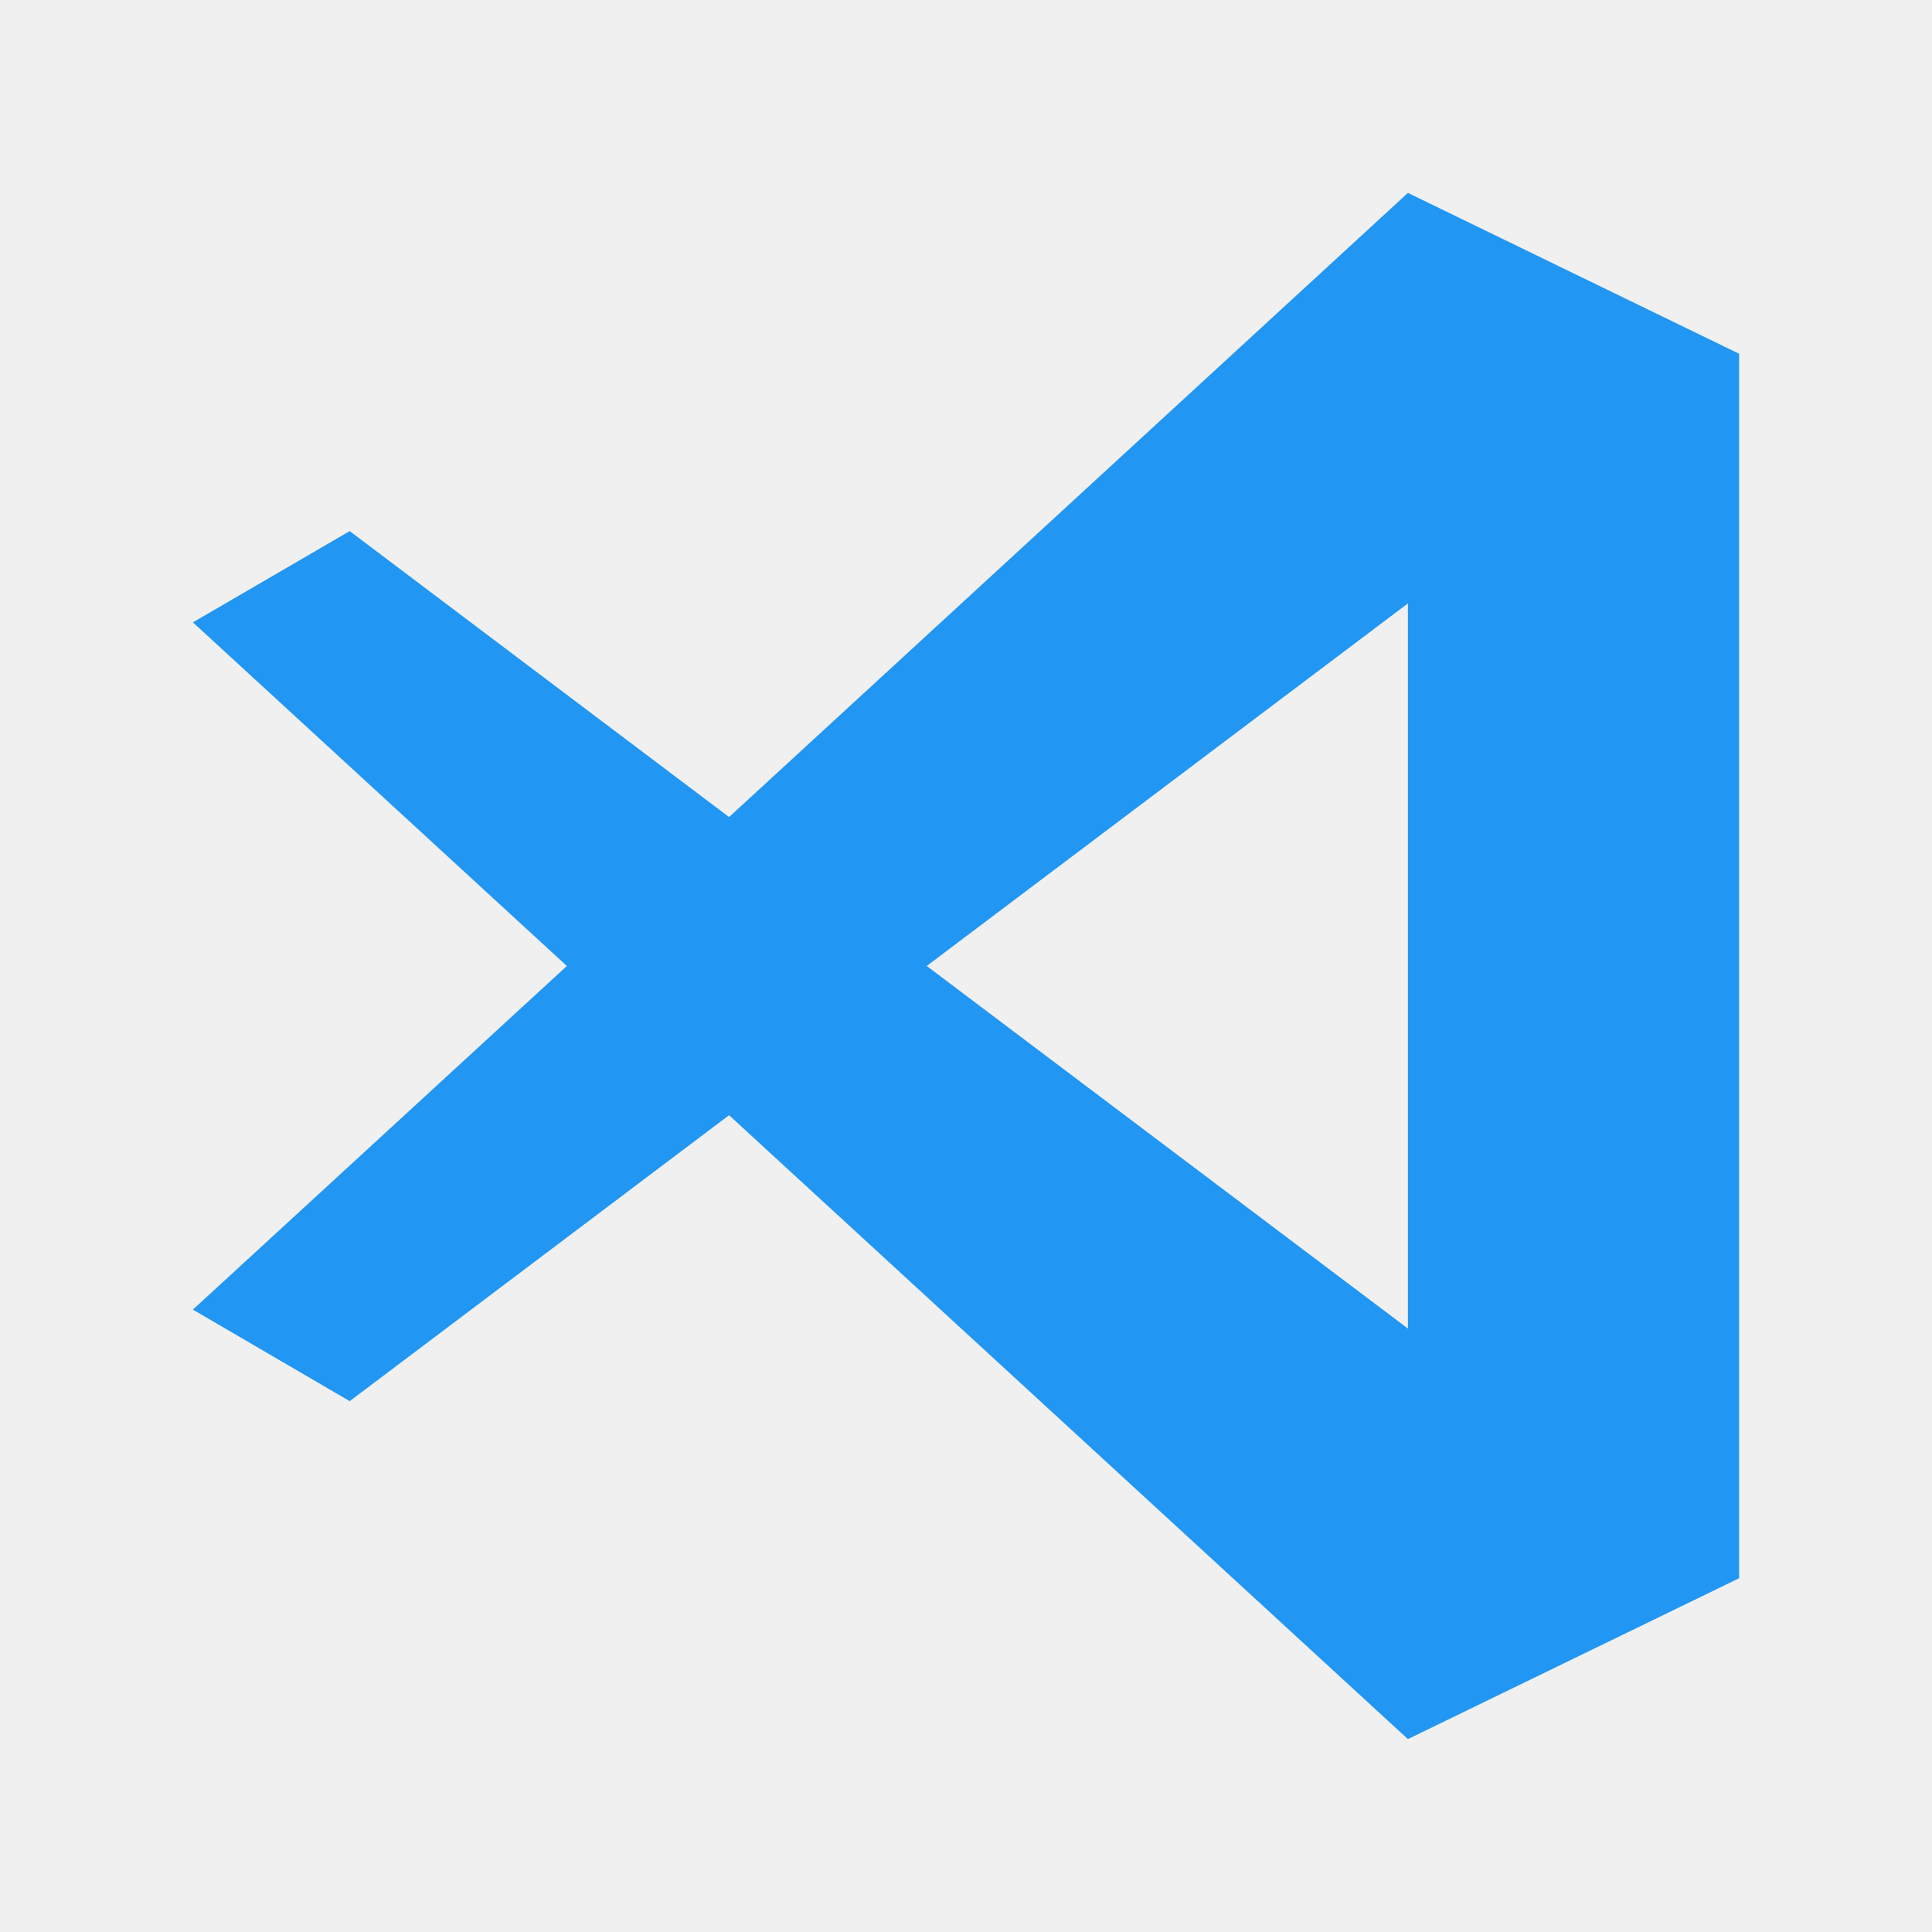
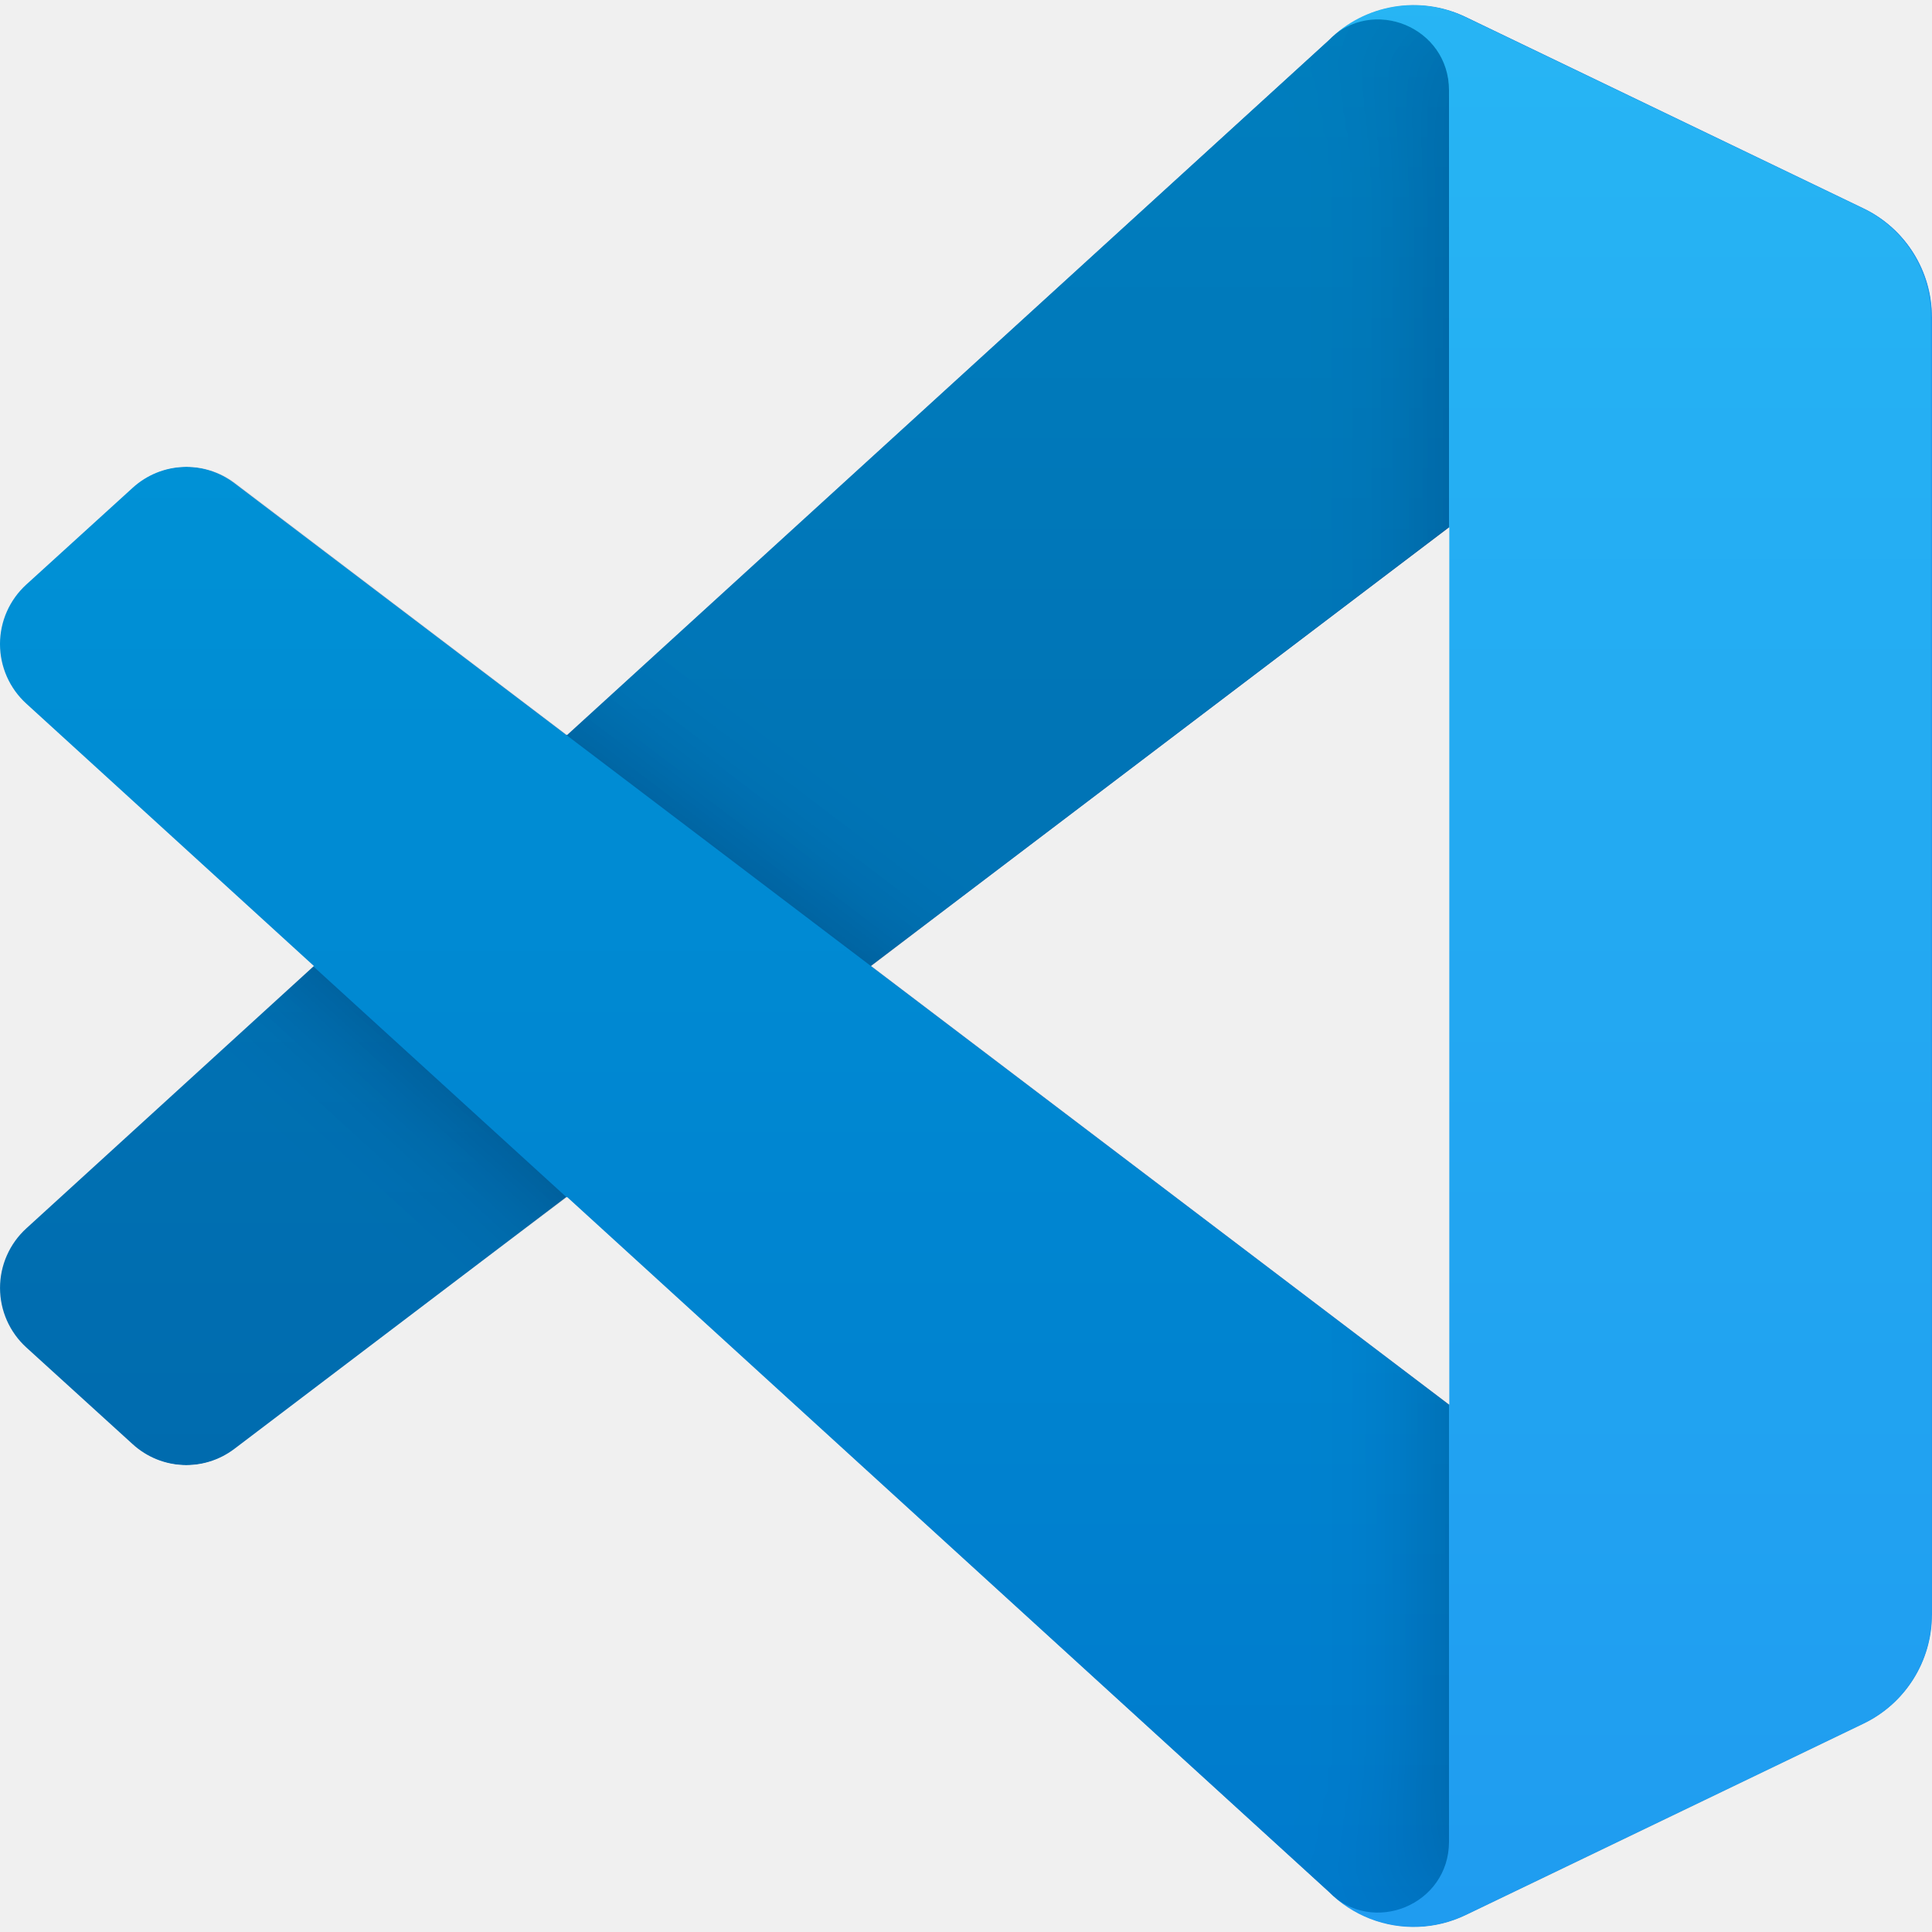
- <svg xmlns="http://www.w3.org/2000/svg" viewBox="0 0 300 300">
-   <path d="m218.62 29.953-105.41 96.92L54.301 82.47 29.955 96.64l58.068 53.359-58.068 53.359 24.346 14.212 58.909-44.402 105.41 96.878 51.424-24.976V54.93zm0 63.744v112.6l-74.719-56.302z" fill="#2196f3" />
+ <svg xmlns="http://www.w3.org/2000/svg" viewBox="0 0 128 128">
+   <mask id="a" width="128" height="128" x="0" y="0" maskUnits="userSpaceOnUse" style="mask-type:alpha">
+     <path fill="#fff" fill-rule="evenodd" d="M90.767 127.126a7.968 7.968 0 0 0 6.35-.244l26.353-12.681a8 8 0 0 0 4.53-7.209V21.009a8 8 0 0 0-4.53-7.21L97.117 1.12a7.97 7.97 0 0 0-9.093 1.548l-50.45 46.026L15.6 32.013a5.328 5.328 0 0 0-6.807.302l-7.048 6.411a5.335 5.335 0 0 0-.006 7.888L20.796 64 1.74 81.387a5.336 5.336 0 0 0 .006 7.887l7.048 6.411a5.327 5.327 0 0 0 6.807.303l21.974-16.68 50.45 46.025a7.96 7.96 0 0 0 2.743 1.793Zm5.252-92.183L57.74 64l38.28 29.058V34.943Z" clip-rule="evenodd" />
+   </mask>
+   <g mask="url(#a)">
+     <path fill="#0065A9" d="M123.471 13.82 97.097 1.12A7.973 7.973 0 0 0 88 2.668L1.662 81.387a5.333 5.333 0 0 0 .006 7.887l7.052 6.411a5.333 5.333 0 0 0 6.811.303l103.971-78.875c3.488-2.646 8.498-.158 8.498 4.22v-.306a8.001 8.001 0 0 0-4.529-7.208Z" />
+     <g filter="url(#b)">
+       <path fill="#007ACC" d="m123.471 114.181-26.374 12.698A7.973 7.973 0 0 1 88 125.333L1.662 46.613a5.333 5.333 0 0 1 .006-7.887l7.052-6.411a5.333 5.333 0 0 1 6.811-.303l103.971 78.874c3.488 2.647 8.498.159 8.498-4.219v.306a8.001 8.001 0 0 1-4.529 7.208Z" />
+     </g>
+     <g filter="url(#c)">
+       <path fill="#1F9CF0" d="M97.098 126.882A7.977 7.977 0 0 1 88 125.333c2.952 2.952 8 .861 8-3.314V5.98c0-4.175-5.048-6.266-8-3.313a7.977 7.977 0 0 1 9.098-1.549L123.467 13.8A8 8 0 0 1 128 21.01v85.982a8 8 0 0 1-4.533 7.21l-26.369 12.681Z" />
+     </g>
+     <path fill="url(#d)" fill-rule="evenodd" d="M90.69 127.126a7.968 7.968 0 0 0 6.349-.244l26.353-12.681a8 8 0 0 0 4.53-7.21V21.009a8 8 0 0 0-4.53-7.21L97.039 1.12a7.97 7.97 0 0 0-9.093 1.548l-50.45 46.026-21.974-16.68a5.328 5.328 0 0 0-6.807.302l-7.048 6.411a5.336 5.336 0 0 0-.006 7.888L20.718 64 1.662 81.386a5.335 5.335 0 0 0 .006 7.888l7.048 6.411a5.328 5.328 0 0 0 6.807.303l21.975-16.681 50.45 46.026a7.959 7.959 0 0 0 2.742 1.793Zm5.252-92.184L57.662 64l38.28 29.057V34.943Z" clip-rule="evenodd" opacity="0.25" style="mix-blend-mode:overlay" />
+   </g>
+   <defs>
+     <filter id="b" width="144.744" height="113.408" x="-8.411" y="22.594" color-interpolation-filters="sRGB" filterUnits="userSpaceOnUse">
+       <feFlood flood-opacity="0" result="BackgroundImageFix" />
+       <feColorMatrix in="SourceAlpha" result="hardAlpha" values="0 0 0 0 0 0 0 0 0 0 0 0 0 0 0 0 0 0 127 0" />
+       <feOffset />
+       <feGaussianBlur stdDeviation="4.167" />
+       <feColorMatrix values="0 0 0 0 0 0 0 0 0 0 0 0 0 0 0 0 0 0 0.25 0" />
+       <feBlend in2="BackgroundImageFix" mode="overlay" result="effect1_dropShadow_1_36" />
+       <feBlend in="SourceGraphic" in2="effect1_dropShadow_1_36" result="shape" />
+     </filter>
+     <filter id="c" width="56.667" height="144.007" x="79.667" y="-8.004" color-interpolation-filters="sRGB" filterUnits="userSpaceOnUse">
+       <feFlood flood-opacity="0" result="BackgroundImageFix" />
+       <feColorMatrix in="SourceAlpha" result="hardAlpha" values="0 0 0 0 0 0 0 0 0 0 0 0 0 0 0 0 0 0 127 0" />
+       <feOffset />
+       <feGaussianBlur stdDeviation="4.167" />
+       <feColorMatrix values="0 0 0 0 0 0 0 0 0 0 0 0 0 0 0 0 0 0 0.25 0" />
+       <feBlend in2="BackgroundImageFix" mode="overlay" result="effect1_dropShadow_1_36" />
+       <feBlend in="SourceGraphic" in2="effect1_dropShadow_1_36" result="shape" />
+     </filter>
+     <linearGradient id="d" x1="63.922" x2="63.922" y1="0.33" y2="127.67" gradientUnits="userSpaceOnUse">
+       <stop stop-color="#fff" />
+       <stop offset="1" stop-color="#fff" stop-opacity="0" />
+     </linearGradient>
+   </defs>
</svg>
